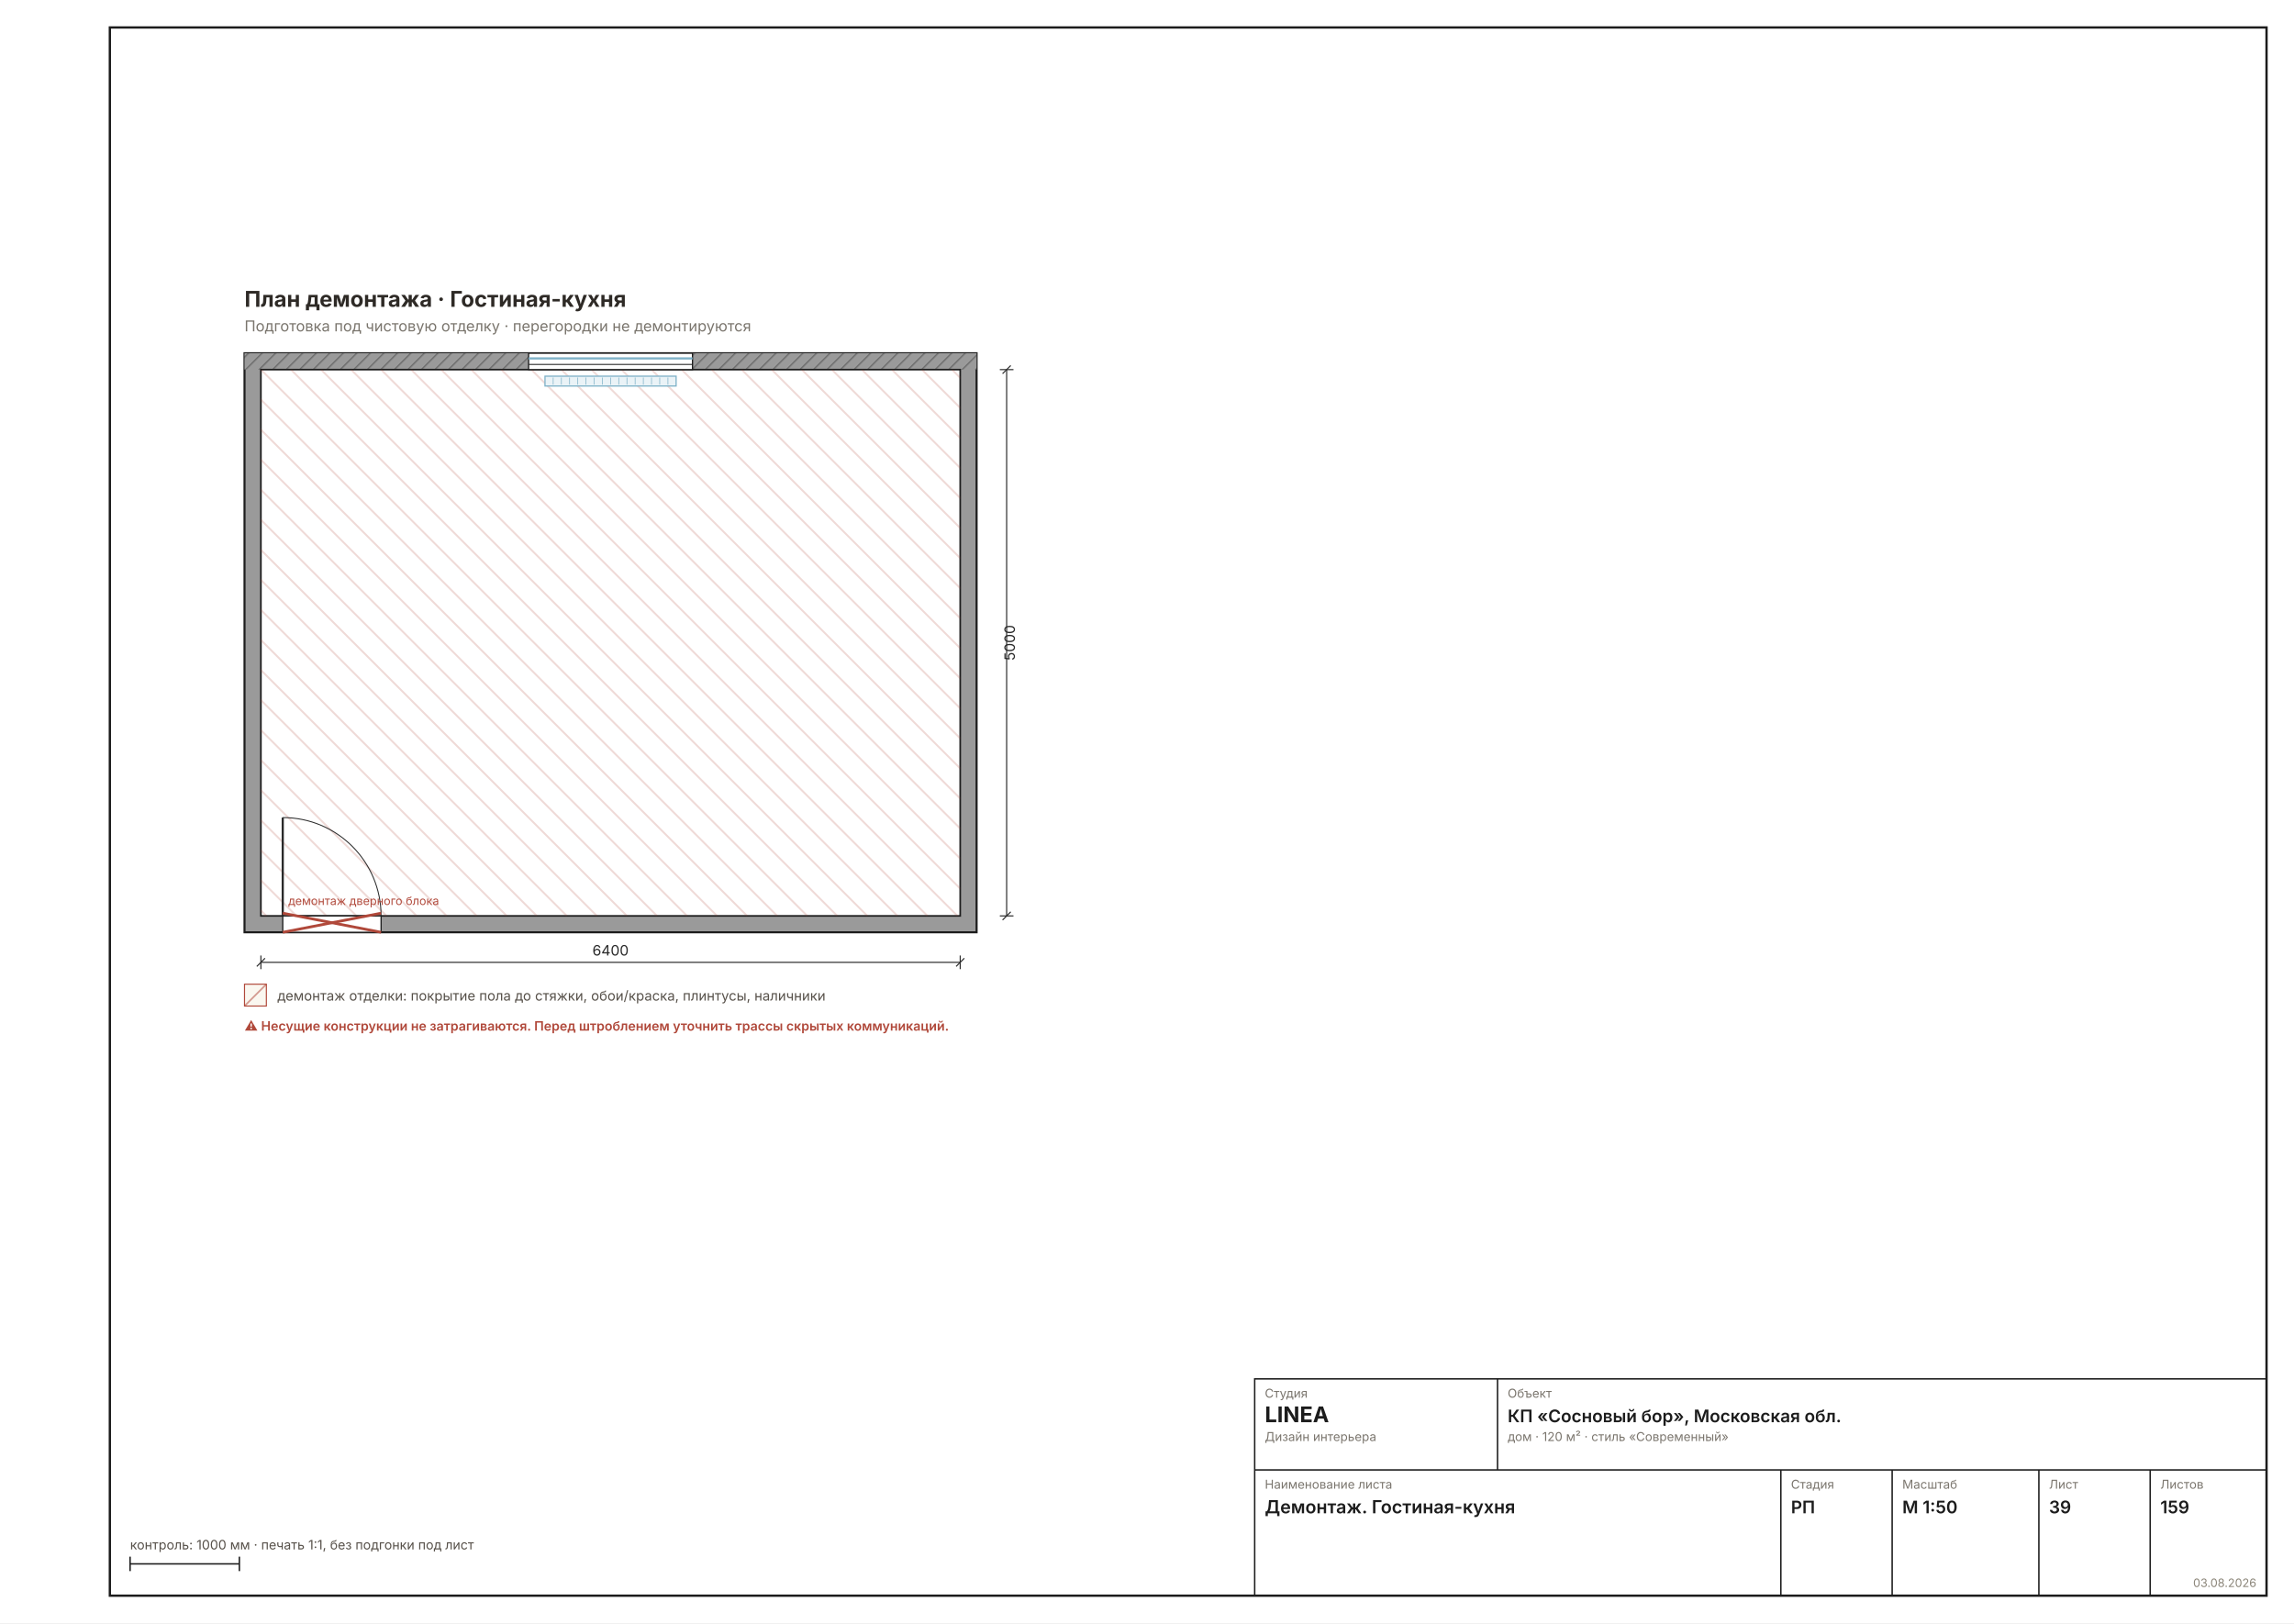
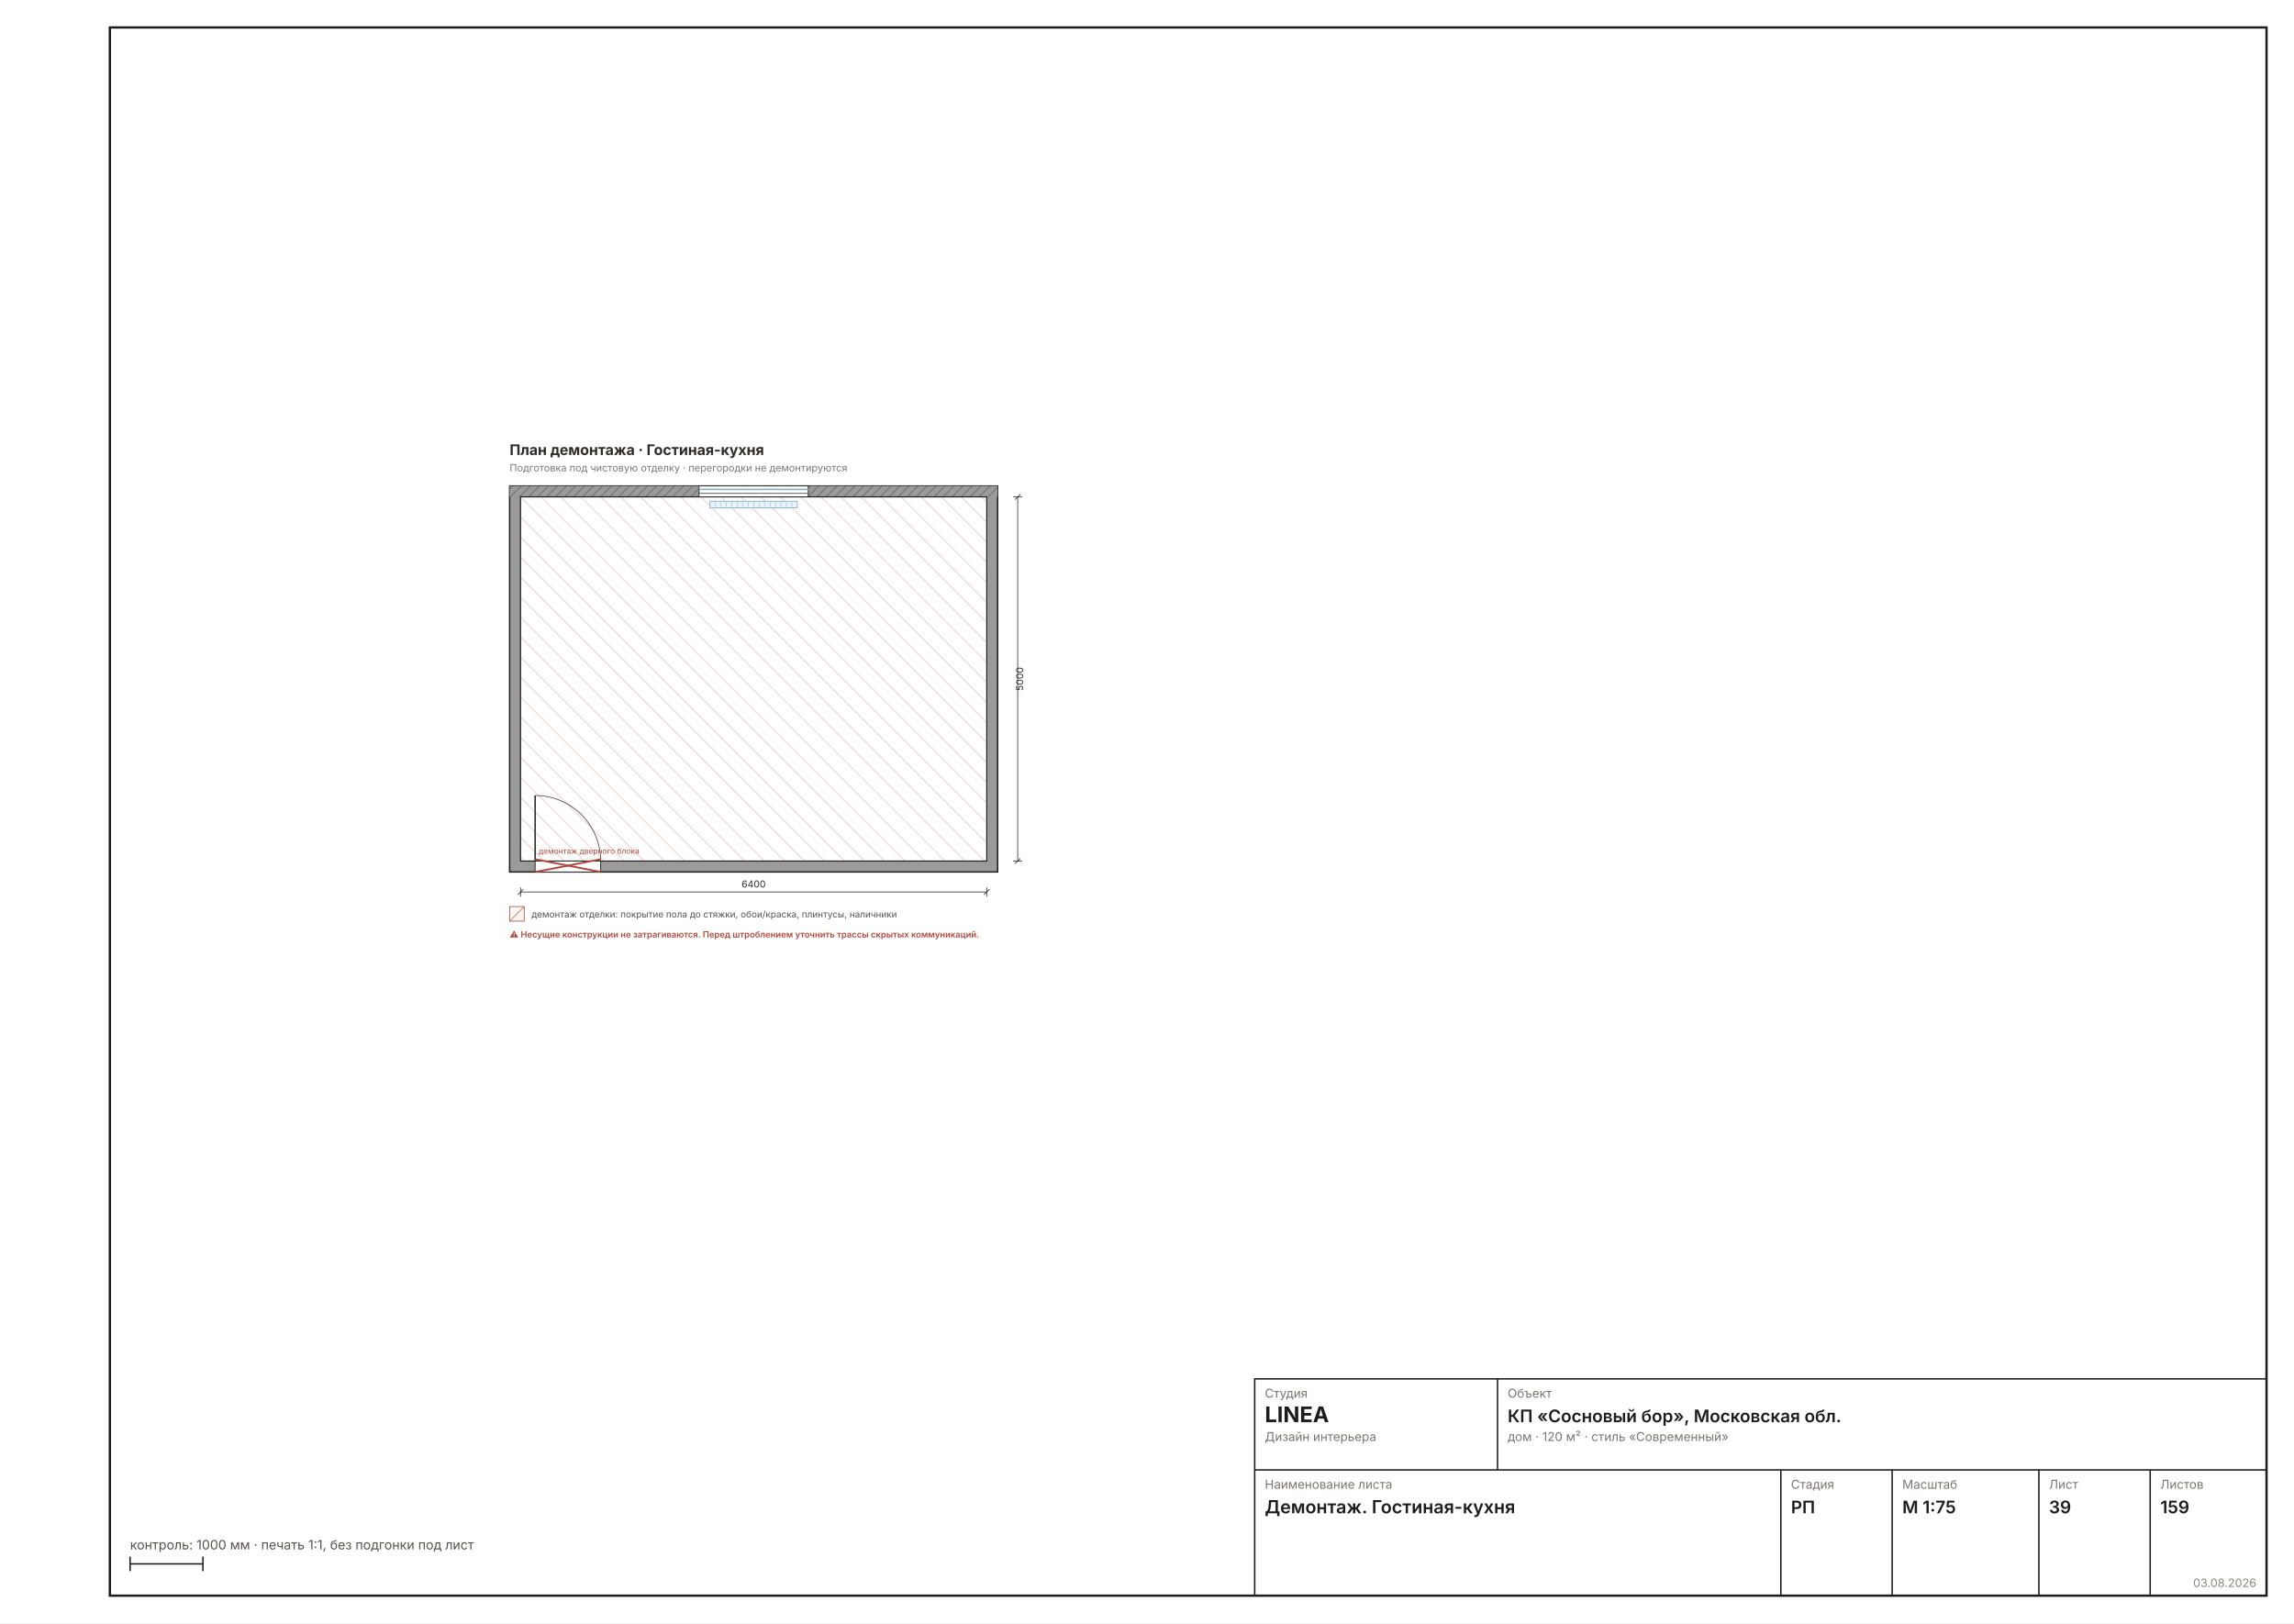
<svg xmlns="http://www.w3.org/2000/svg" width="1587" height="1123" viewBox="0 0 1587 1123" font-family="Inter, &quot;Helvetica Neue&quot;, Arial, sans-serif">
  <rect width="1587" height="1123" fill="#FFFFFF" />
  <rect x="76" y="19" width="1492" height="1085" fill="none" stroke="#1C1C1C" stroke-width="1.6" />
-   <g transform="translate(86 161.235) scale(0.9449)">
+   <g transform="translate(297.1268 280.7831) scale(0.6299)">
    <defs>
      <pattern id="rh39" width="7" height="7" patternUnits="userSpaceOnUse" patternTransform="rotate(45)">
        <rect width="7" height="7" fill="#9A9A9A" />
        <line x1="0" y1="0" x2="0" y2="7" stroke="#6E6E6E" stroke-width="2" />
      </pattern>
    </defs>
    <rect x="88" y="88" width="536" height="424" fill="#9A9A9A" stroke="#1C1C1C" stroke-width="1.5" />
    <rect x="88" y="88" width="536" height="12" fill="url(#rh39)" />
    <rect x="100" y="100" width="512" height="400" fill="#FFFFFF" stroke="#1C1C1C" stroke-width="1.2" />
    <clipPath id="dm2">
      <rect x="100" y="100" width="512" height="400" />
    </clipPath>
    <g clip-path="url(#dm2)">
      <line x1="-318" y1="100" x2="82" y2="500" stroke="#B0483A33" stroke-width="1.4" />
      <line x1="-296" y1="100" x2="104" y2="500" stroke="#B0483A33" stroke-width="1.4" />
      <line x1="-274" y1="100" x2="126" y2="500" stroke="#B0483A33" stroke-width="1.4" />
      <line x1="-252" y1="100" x2="148" y2="500" stroke="#B0483A33" stroke-width="1.4" />
      <line x1="-230" y1="100" x2="170" y2="500" stroke="#B0483A33" stroke-width="1.4" />
      <line x1="-208" y1="100" x2="192" y2="500" stroke="#B0483A33" stroke-width="1.4" />
      <line x1="-186" y1="100" x2="214" y2="500" stroke="#B0483A33" stroke-width="1.4" />
      <line x1="-164" y1="100" x2="236" y2="500" stroke="#B0483A33" stroke-width="1.4" />
      <line x1="-142" y1="100" x2="258" y2="500" stroke="#B0483A33" stroke-width="1.4" />
      <line x1="-120" y1="100" x2="280" y2="500" stroke="#B0483A33" stroke-width="1.4" />
      <line x1="-98" y1="100" x2="302" y2="500" stroke="#B0483A33" stroke-width="1.4" />
      <line x1="-76" y1="100" x2="324" y2="500" stroke="#B0483A33" stroke-width="1.4" />
      <line x1="-54" y1="100" x2="346" y2="500" stroke="#B0483A33" stroke-width="1.4" />
      <line x1="-32" y1="100" x2="368" y2="500" stroke="#B0483A33" stroke-width="1.4" />
      <line x1="-10" y1="100" x2="390" y2="500" stroke="#B0483A33" stroke-width="1.4" />
      <line x1="12" y1="100" x2="412" y2="500" stroke="#B0483A33" stroke-width="1.4" />
      <line x1="34" y1="100" x2="434" y2="500" stroke="#B0483A33" stroke-width="1.4" />
      <line x1="56" y1="100" x2="456" y2="500" stroke="#B0483A33" stroke-width="1.4" />
      <line x1="78" y1="100" x2="478" y2="500" stroke="#B0483A33" stroke-width="1.4" />
      <line x1="100" y1="100" x2="500" y2="500" stroke="#B0483A33" stroke-width="1.4" />
      <line x1="122" y1="100" x2="522" y2="500" stroke="#B0483A33" stroke-width="1.4" />
      <line x1="144" y1="100" x2="544" y2="500" stroke="#B0483A33" stroke-width="1.4" />
      <line x1="166" y1="100" x2="566" y2="500" stroke="#B0483A33" stroke-width="1.4" />
      <line x1="188" y1="100" x2="588" y2="500" stroke="#B0483A33" stroke-width="1.4" />
      <line x1="210" y1="100" x2="610" y2="500" stroke="#B0483A33" stroke-width="1.4" />
      <line x1="232" y1="100" x2="632" y2="500" stroke="#B0483A33" stroke-width="1.4" />
      <line x1="254" y1="100" x2="654" y2="500" stroke="#B0483A33" stroke-width="1.4" />
      <line x1="276" y1="100" x2="676" y2="500" stroke="#B0483A33" stroke-width="1.4" />
      <line x1="298" y1="100" x2="698" y2="500" stroke="#B0483A33" stroke-width="1.4" />
      <line x1="320" y1="100" x2="720" y2="500" stroke="#B0483A33" stroke-width="1.4" />
      <line x1="342" y1="100" x2="742" y2="500" stroke="#B0483A33" stroke-width="1.4" />
      <line x1="364" y1="100" x2="764" y2="500" stroke="#B0483A33" stroke-width="1.4" />
      <line x1="386" y1="100" x2="786" y2="500" stroke="#B0483A33" stroke-width="1.4" />
      <line x1="408" y1="100" x2="808" y2="500" stroke="#B0483A33" stroke-width="1.4" />
      <line x1="430" y1="100" x2="830" y2="500" stroke="#B0483A33" stroke-width="1.4" />
      <line x1="452" y1="100" x2="852" y2="500" stroke="#B0483A33" stroke-width="1.4" />
      <line x1="474" y1="100" x2="874" y2="500" stroke="#B0483A33" stroke-width="1.4" />
      <line x1="496" y1="100" x2="896" y2="500" stroke="#B0483A33" stroke-width="1.4" />
      <line x1="518" y1="100" x2="918" y2="500" stroke="#B0483A33" stroke-width="1.4" />
      <line x1="540" y1="100" x2="940" y2="500" stroke="#B0483A33" stroke-width="1.4" />
      <line x1="562" y1="100" x2="962" y2="500" stroke="#B0483A33" stroke-width="1.4" />
      <line x1="584" y1="100" x2="984" y2="500" stroke="#B0483A33" stroke-width="1.4" />
      <line x1="606" y1="100" x2="1006" y2="500" stroke="#B0483A33" stroke-width="1.4" />
      <line x1="628" y1="100" x2="1028" y2="500" stroke="#B0483A33" stroke-width="1.4" />
      <line x1="650" y1="100" x2="1050" y2="500" stroke="#B0483A33" stroke-width="1.4" />
      <line x1="672" y1="100" x2="1072" y2="500" stroke="#B0483A33" stroke-width="1.4" />
      <line x1="694" y1="100" x2="1094" y2="500" stroke="#B0483A33" stroke-width="1.4" />
      <line x1="716" y1="100" x2="1116" y2="500" stroke="#B0483A33" stroke-width="1.4" />
      <line x1="738" y1="100" x2="1138" y2="500" stroke="#B0483A33" stroke-width="1.4" />
      <line x1="760" y1="100" x2="1160" y2="500" stroke="#B0483A33" stroke-width="1.4" />
      <line x1="782" y1="100" x2="1182" y2="500" stroke="#B0483A33" stroke-width="1.4" />
      <line x1="804" y1="100" x2="1204" y2="500" stroke="#B0483A33" stroke-width="1.4" />
      <line x1="826" y1="100" x2="1226" y2="500" stroke="#B0483A33" stroke-width="1.4" />
      <line x1="848" y1="100" x2="1248" y2="500" stroke="#B0483A33" stroke-width="1.4" />
      <line x1="870" y1="100" x2="1270" y2="500" stroke="#B0483A33" stroke-width="1.4" />
      <line x1="892" y1="100" x2="1292" y2="500" stroke="#B0483A33" stroke-width="1.4" />
      <line x1="914" y1="100" x2="1314" y2="500" stroke="#B0483A33" stroke-width="1.4" />
      <line x1="936" y1="100" x2="1336" y2="500" stroke="#B0483A33" stroke-width="1.4" />
      <line x1="958" y1="100" x2="1358" y2="500" stroke="#B0483A33" stroke-width="1.4" />
      <line x1="980" y1="100" x2="1380" y2="500" stroke="#B0483A33" stroke-width="1.4" />
      <line x1="1002" y1="100" x2="1402" y2="500" stroke="#B0483A33" stroke-width="1.4" />
      <line x1="1024" y1="100" x2="1424" y2="500" stroke="#B0483A33" stroke-width="1.4" />
    </g>
    <rect x="296" y="88" width="120" height="12" fill="#FFFFFF" stroke="#1C1C1C" stroke-width="0.9" />
    <line x1="296" y1="91.8" x2="416" y2="91.8" stroke="#7FB2C8" stroke-width="1.6" />
    <line x1="296" y1="96.2" x2="416" y2="96.2" stroke="#1C1C1C" stroke-width="0.7" />
    <rect x="308" y="104.8" width="96" height="7.2" fill="#EAF3F7" stroke="#7FB2C8" stroke-width="0.9" />
    <line x1="314" y1="105.8" x2="314" y2="111" stroke="#7FB2C8" stroke-width="0.5" />
    <line x1="320" y1="105.8" x2="320" y2="111" stroke="#7FB2C8" stroke-width="0.5" />
    <line x1="326" y1="105.8" x2="326" y2="111" stroke="#7FB2C8" stroke-width="0.5" />
    <line x1="332" y1="105.8" x2="332" y2="111" stroke="#7FB2C8" stroke-width="0.5" />
    <line x1="338" y1="105.8" x2="338" y2="111" stroke="#7FB2C8" stroke-width="0.5" />
    <line x1="344" y1="105.8" x2="344" y2="111" stroke="#7FB2C8" stroke-width="0.5" />
    <line x1="350" y1="105.8" x2="350" y2="111" stroke="#7FB2C8" stroke-width="0.5" />
    <line x1="356" y1="105.8" x2="356" y2="111" stroke="#7FB2C8" stroke-width="0.5" />
    <line x1="362" y1="105.8" x2="362" y2="111" stroke="#7FB2C8" stroke-width="0.5" />
    <line x1="368" y1="105.8" x2="368" y2="111" stroke="#7FB2C8" stroke-width="0.5" />
    <line x1="374" y1="105.8" x2="374" y2="111" stroke="#7FB2C8" stroke-width="0.5" />
    <line x1="380" y1="105.8" x2="380" y2="111" stroke="#7FB2C8" stroke-width="0.5" />
    <line x1="386" y1="105.8" x2="386" y2="111" stroke="#7FB2C8" stroke-width="0.5" />
    <line x1="392" y1="105.8" x2="392" y2="111" stroke="#7FB2C8" stroke-width="0.5" />
    <line x1="398" y1="105.8" x2="398" y2="111" stroke="#7FB2C8" stroke-width="0.5" />
    <rect x="116" y="500" width="72" height="12" fill="#FFFFFF" stroke="#1C1C1C" stroke-width="0.9" />
    <line x1="116" y1="500" x2="116" y2="428" stroke="#2A2A2A" stroke-width="1.6" />
    <path d="M 188 500 A 72 72 0 0 0 116 428" fill="none" stroke="#2A2A2A" stroke-width="0.7" />
    <g stroke="#B0483A" stroke-width="2">
      <line x1="116" y1="498" x2="188" y2="512" />
      <line x1="116" y1="512" x2="188" y2="498" />
    </g>
    <text x="120" y="492" font-size="8.5" fill="#B0483A">демонтаж дверного блока</text>
    <text x="88" y="54" font-size="16" font-weight="700" fill="#2E2A26">План демонтажа · Гостиная-кухня</text>
    <text x="88" y="72" font-size="11" fill="#7A756D">Подготовка под чистовую отделку · перегородки не демонтируются</text>
    <g stroke="#2A2A2A" stroke-width="0.8" fill="none">
      <line x1="100" y1="534" x2="612" y2="534" />
      <line x1="100" y1="529" x2="100" y2="539" />
      <line x1="612" y1="529" x2="612" y2="539" />
      <line x1="97" y1="537" x2="103" y2="531" />
      <line x1="609" y1="537" x2="615" y2="531" />
    </g>
    <text x="356" y="529" font-size="10.5" fill="#2A2A2A" text-anchor="middle">6400</text>
    <g stroke="#2A2A2A" stroke-width="0.8" fill="none">
      <line x1="646" y1="100" x2="646" y2="500" />
      <line x1="641" y1="100" x2="651" y2="100" />
      <line x1="641" y1="500" x2="651" y2="500" />
      <line x1="643" y1="103" x2="649" y2="97" />
      <line x1="643" y1="503" x2="649" y2="497" />
    </g>
    <text x="652" y="300" font-size="10.5" fill="#2A2A2A" transform="rotate(-90 652 300)" text-anchor="middle">5000</text>
    <g font-size="10" fill="#57514A">
      <rect x="88" y="550" width="16" height="16" fill="#FAF7F0" stroke="#B0483A" stroke-width="0.8" />
      <line x1="88" y1="566" x2="104" y2="550" stroke="#B0483A88" stroke-width="1.2" />
      <text x="112" y="562">демонтаж отделки: покрытие пола до стяжки, обои/краска, плинтусы, наличники</text>
    </g>
    <g font-size="9.5" font-weight="600" fill="#B0483A">
      <text x="88" y="584">⚠ Несущие конструкции не затрагиваются. Перед штроблением уточнить трассы скрытых коммуникаций.</text>
    </g>
  </g>
  <g stroke="#1C1C1C" stroke-width="1" fill="none">
    <rect x="868" y="954" width="700" height="150" />
    <line x1="868" y1="1017" x2="1568" y2="1017" />
    <line x1="1036" y1="954" x2="1036" y2="1017" />
    <line x1="1232" y1="1017" x2="1232" y2="1104" />
    <line x1="1309" y1="1017" x2="1309" y2="1104" />
    <line x1="1410.5" y1="1017" x2="1410.5" y2="1104" />
    <line x1="1487.5" y1="1017" x2="1487.5" y2="1104" />
  </g>
  <text x="875" y="967" font-size="8.5" fill="#7A756D">Студия</text>
  <text x="875" y="984" font-size="15" font-weight="700" fill="#1C1C1C">LINEA</text>
  <text x="875" y="997" font-size="8.5" fill="#7A756D">Дизайн интерьера</text>
  <text x="1043" y="967" font-size="8.5" fill="#7A756D">Объект</text>
  <text x="1043" y="984" font-size="12" font-weight="600" fill="#1C1C1C">КП «Сосновый бор», Московская обл.</text>
  <text x="1043" y="997" font-size="8.5" fill="#7A756D">дом · 120 м² · стиль «Современный»</text>
  <text x="875" y="1030" font-size="8.5" fill="#7A756D">Наименование листа</text>
  <text x="875" y="1047" font-size="12.5" font-weight="600" fill="#1C1C1C">Демонтаж. Гостиная-кухня</text>
  <text x="1239" y="1030" font-size="8.5" fill="#7A756D">Стадия</text>
  <text x="1239" y="1047" font-size="12" font-weight="600" fill="#1C1C1C">РП</text>
  <text x="1316" y="1030" font-size="8.5" fill="#7A756D">Масштаб</text>
-   <text x="1316" y="1047" font-size="12" font-weight="600" fill="#1C1C1C">М 1:50</text>
+   <text x="1316" y="1047" font-size="12" font-weight="600" fill="#1C1C1C">М 1:75</text>
  <text x="1417.5" y="1030" font-size="8.5" fill="#7A756D">Лист</text>
  <text x="1417.5" y="1047" font-size="12" font-weight="600" fill="#1C1C1C">39</text>
  <text x="1494.5" y="1030" font-size="8.5" fill="#7A756D">Листов</text>
  <text x="1494.5" y="1047" font-size="12" font-weight="600" fill="#1C1C1C">159</text>
  <text x="1561" y="1098" font-size="8" fill="#8A8478" text-anchor="end">03.08.2026</text>
  <g stroke="#1C1C1C" stroke-width="1">
-     <line x1="90" y1="1082" x2="165.592" y2="1082" />
+     <line x1="90" y1="1082" x2="140.392" y2="1082" />
    <line x1="90" y1="1077" x2="90" y2="1087" />
-     <line x1="165.592" y1="1077" x2="165.592" y2="1087" />
+     <line x1="140.392" y1="1077" x2="140.392" y2="1087" />
  </g>
  <text x="90" y="1072" font-size="9" fill="#57514A">контроль: 1000 мм · печать 1:1, без подгонки под лист</text>
</svg>
